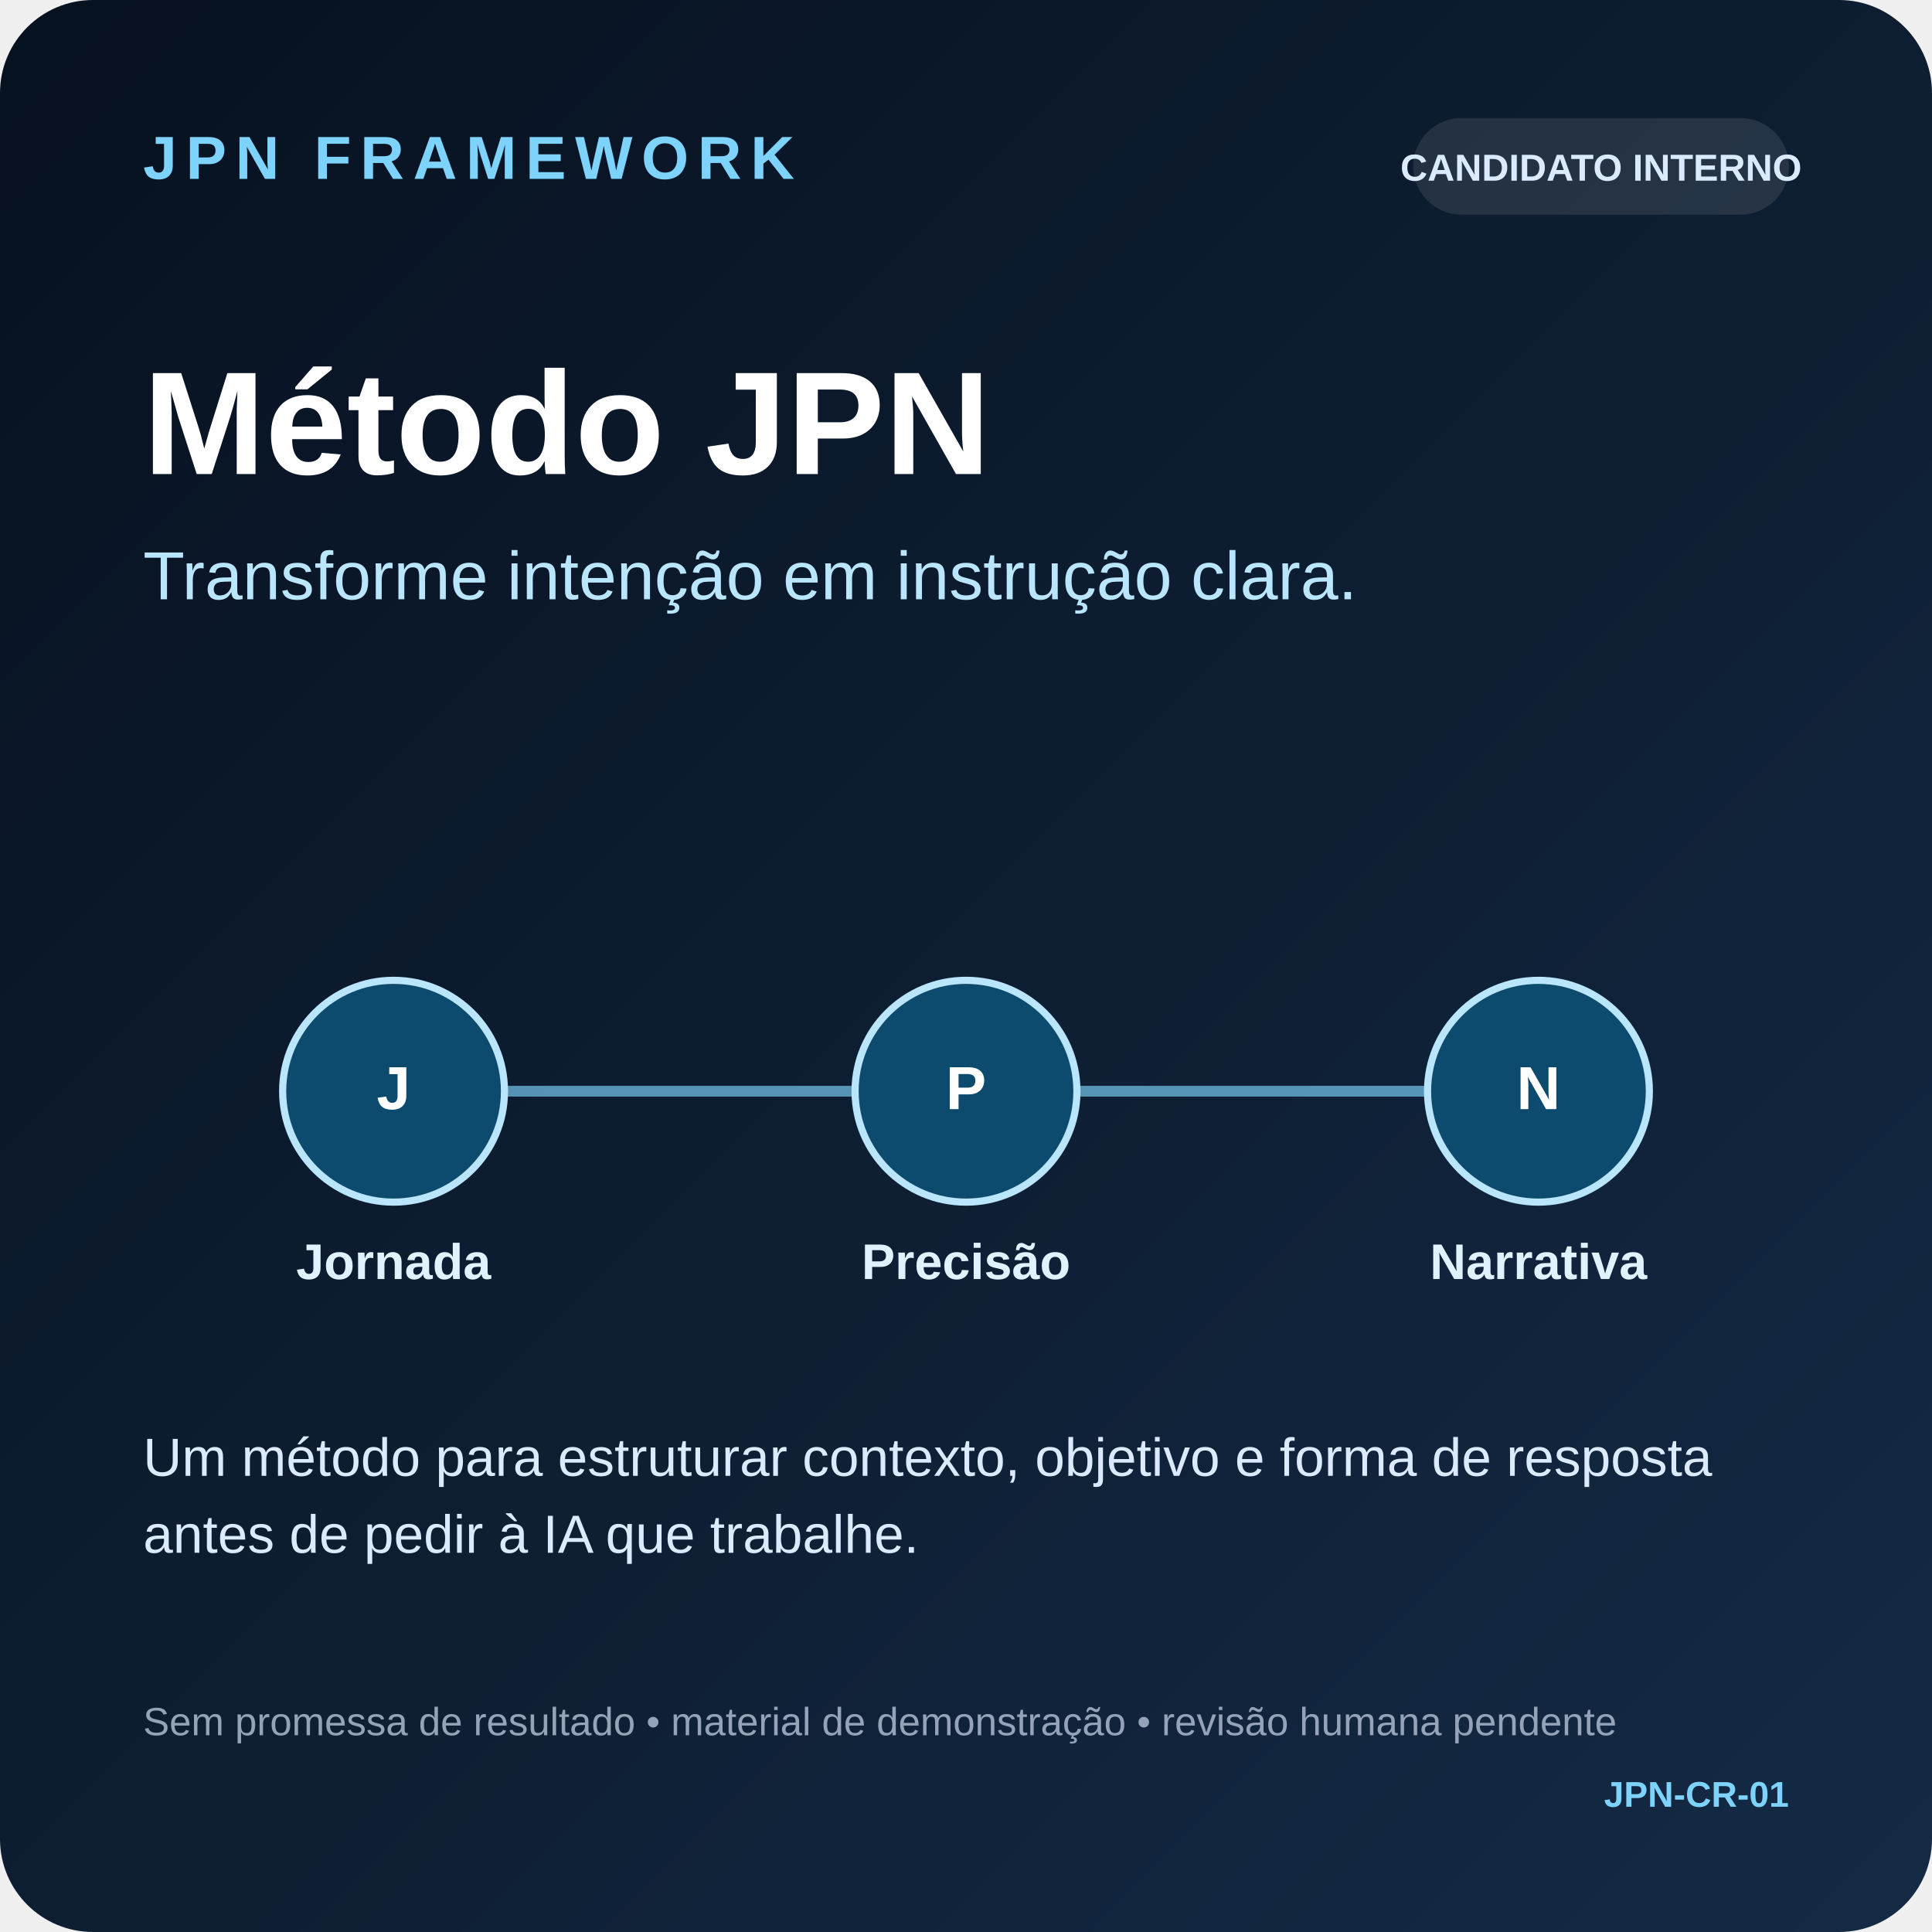
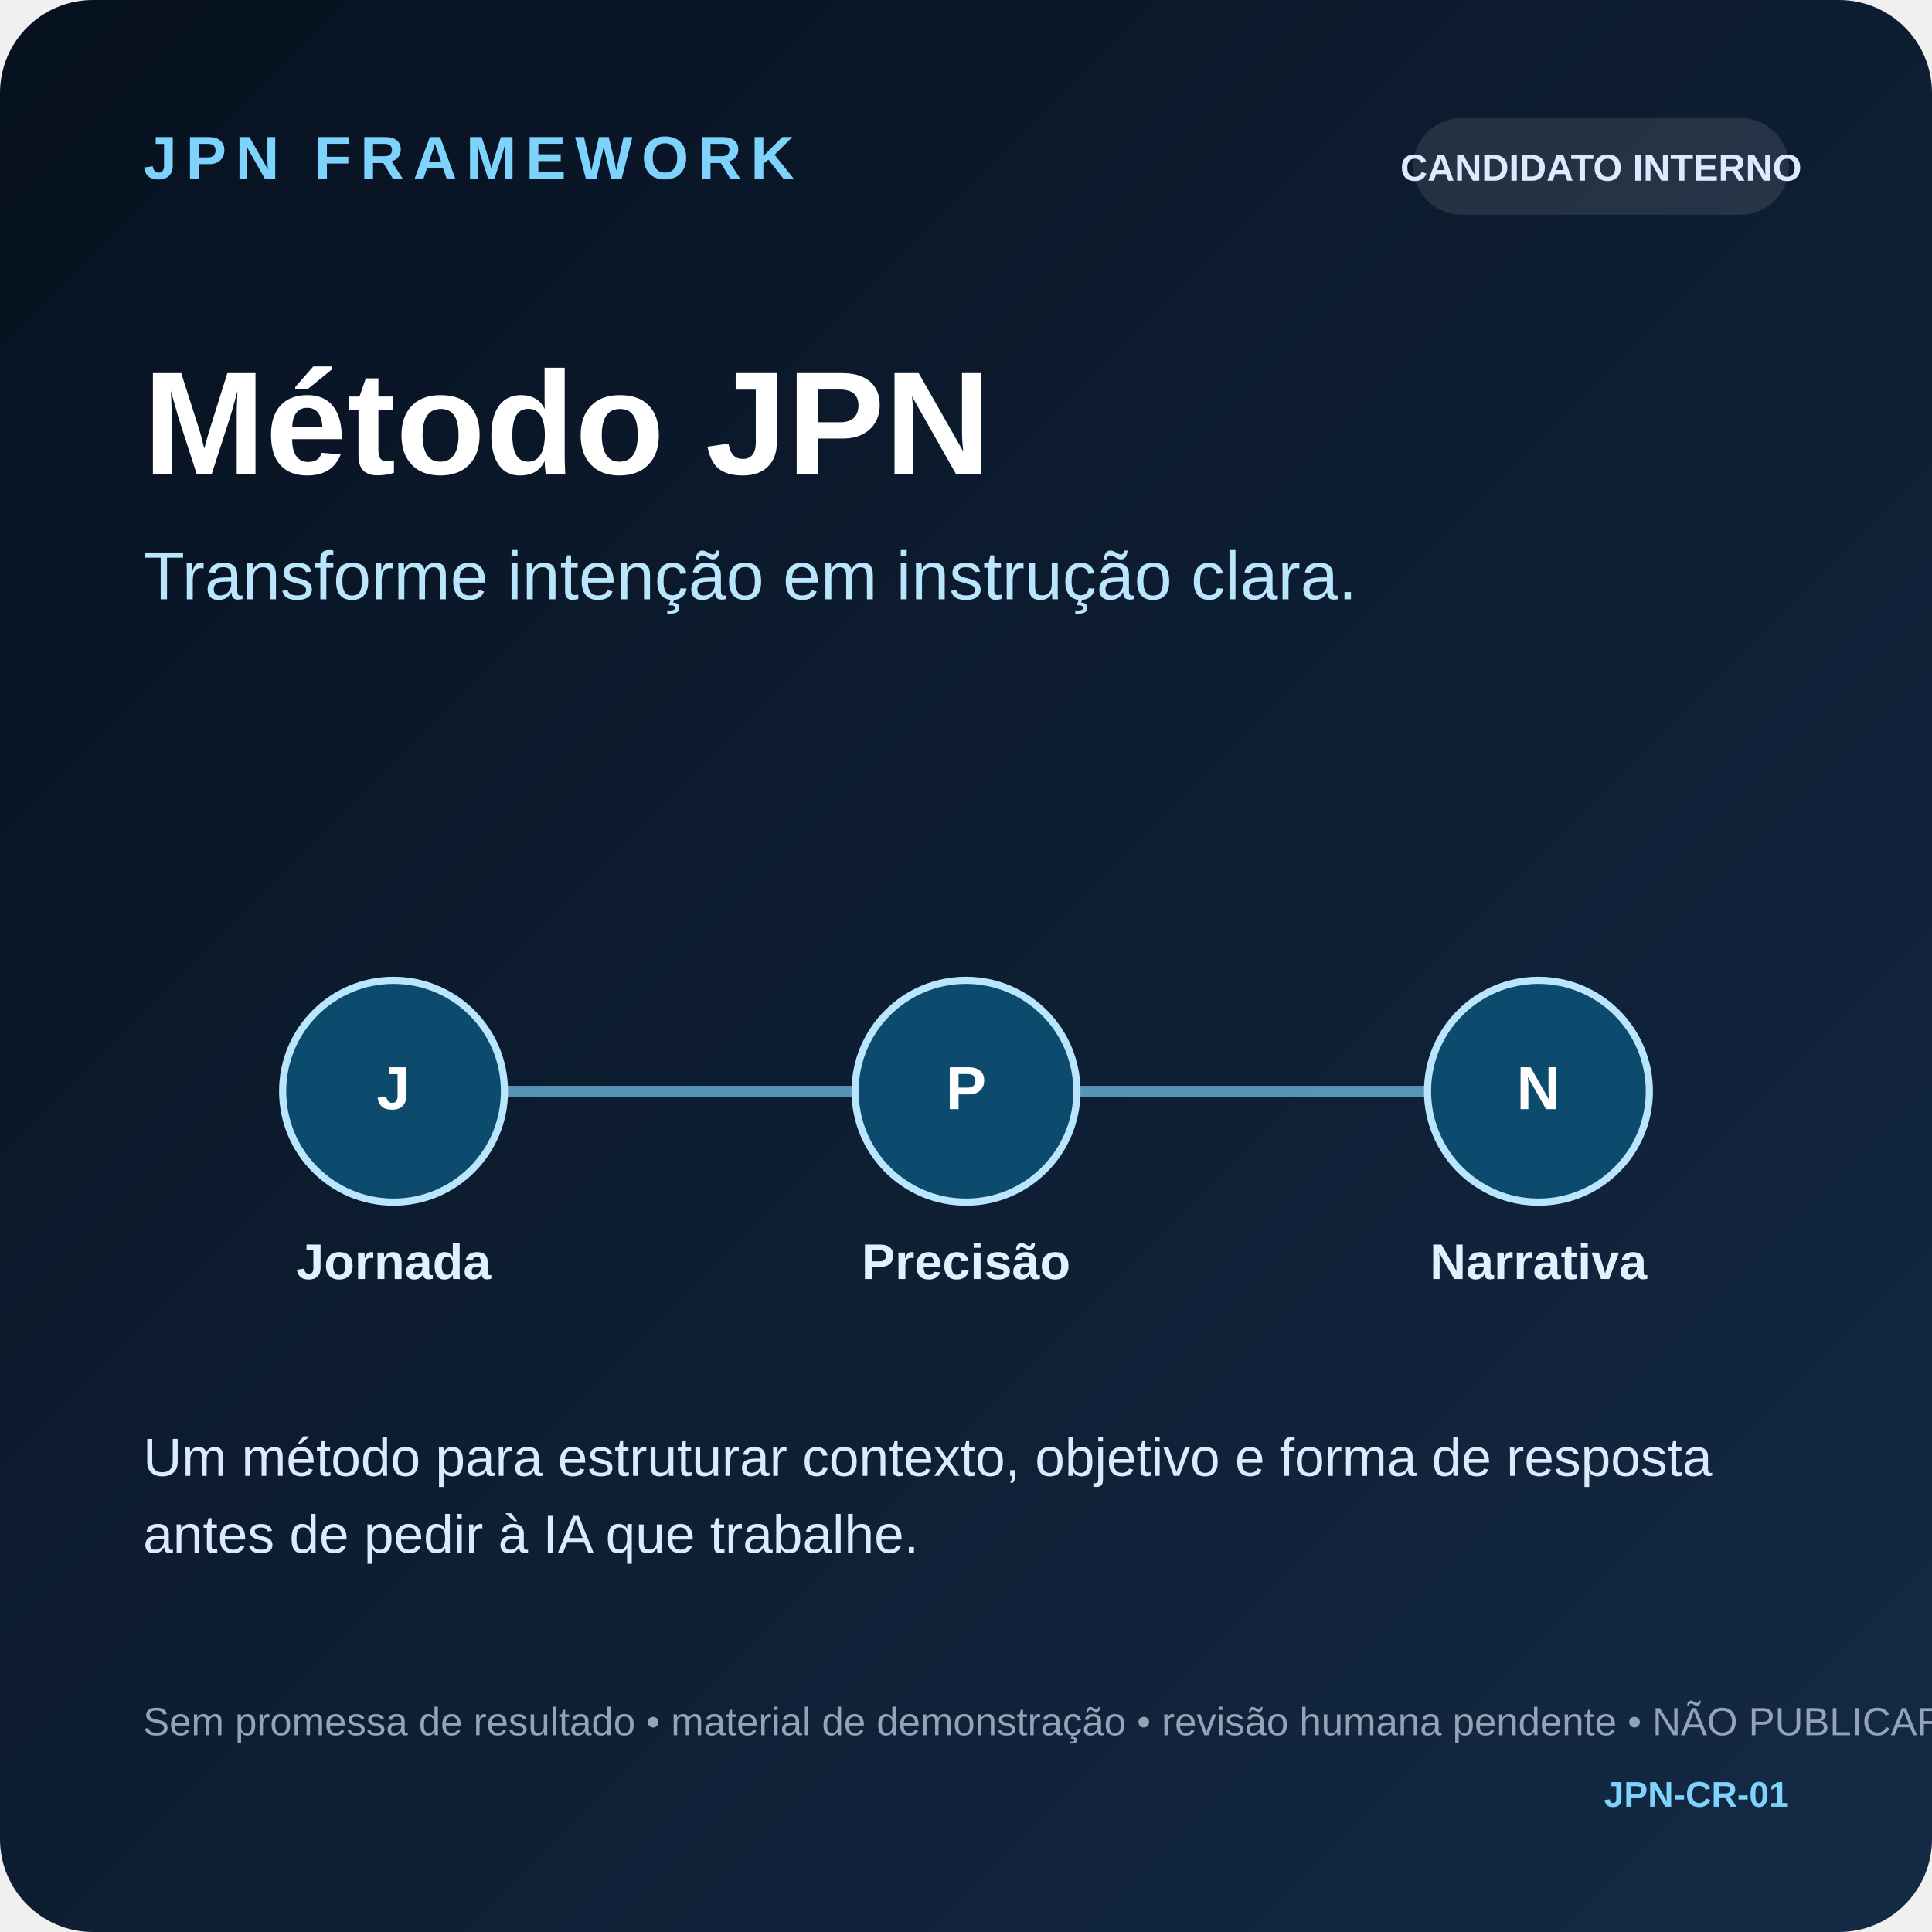
<svg xmlns="http://www.w3.org/2000/svg" viewBox="0 0 1080 1080" role="img" aria-labelledby="title desc">
  <defs>
    <linearGradient id="bg" x1="0" y1="0" x2="1" y2="1">
      <stop offset="0" stop-color="#07111f" />
      <stop offset="1" stop-color="#142a45" />
    </linearGradient>
  </defs>
  <g id="background">
    <rect width="1080" height="1080" rx="52" fill="url(#bg)" />
  </g>
  <g id="brand" font-family="Arial, Helvetica, sans-serif">
    <text x="80" y="100" fill="#7dd3fc" font-size="34" font-weight="700" letter-spacing="5">JPN FRAMEWORK</text>
  </g>
  <g id="status" font-family="Arial, Helvetica, sans-serif">
    <rect x="790" y="66" width="210" height="54" rx="27" fill="#ffffff" fill-opacity=".1" />
    <text x="895" y="101" text-anchor="middle" fill="#dbeafe" font-size="21" font-weight="700">CANDIDATO INTERNO</text>
  </g>
  <g id="headline" font-family="Arial, Helvetica, sans-serif">
    <text x="80" y="265" fill="#ffffff" font-size="82" font-weight="800">Método JPN</text>
    <text x="80" y="335" fill="#bae6fd" font-size="38">Transforme intenção em instrução clara.</text>
  </g>
  <g id="visual-proof" font-family="Arial, Helvetica, sans-serif">
    <path d="M160 610 H920" stroke="#7dd3fc" stroke-width="6" stroke-linecap="round" opacity=".65" />
    <circle cx="220" cy="610" r="62" fill="#0c4a6e" stroke="#bae6fd" stroke-width="4" />
    <circle cx="540" cy="610" r="62" fill="#0c4a6e" stroke="#bae6fd" stroke-width="4" />
    <circle cx="860" cy="610" r="62" fill="#0c4a6e" stroke="#bae6fd" stroke-width="4" />
    <text x="220" y="620" text-anchor="middle" fill="#fff" font-size="34" font-weight="800">J</text>
    <text x="540" y="620" text-anchor="middle" fill="#fff" font-size="34" font-weight="800">P</text>
    <text x="860" y="620" text-anchor="middle" fill="#fff" font-size="34" font-weight="800">N</text>
    <text x="220" y="715" text-anchor="middle" fill="#e0f2fe" font-size="28" font-weight="700">Jornada</text>
    <text x="540" y="715" text-anchor="middle" fill="#e0f2fe" font-size="28" font-weight="700">Precisão</text>
    <text x="860" y="715" text-anchor="middle" fill="#e0f2fe" font-size="28" font-weight="700">Narrativa</text>
  </g>
  <g id="support" font-family="Arial, Helvetica, sans-serif">
    <text x="80" y="825" fill="#dbeafe" font-size="30">Um método para estruturar contexto, objetivo e forma de resposta</text>
    <text x="80" y="868" fill="#dbeafe" font-size="30">antes de pedir à IA que trabalhe.</text>
  </g>
  <g id="microcopy" font-family="Arial, Helvetica, sans-serif">
-     <text x="80" y="970" fill="#94a3b8" font-size="22">Sem promessa de resultado • material de demonstração • revisão humana pendente</text>
+     <text x="80" y="970" fill="#94a3b8" font-size="22">Sem promessa de resultado • material de demonstração • revisão humana pendente • NÃO PUBLICAR</text>
  </g>
  <g id="cta-internal" font-family="Arial, Helvetica, sans-serif">
    <text x="1000" y="1010" text-anchor="end" fill="#7dd3fc" font-size="20" font-weight="700">JPN-CR-01</text>
  </g>
</svg>
